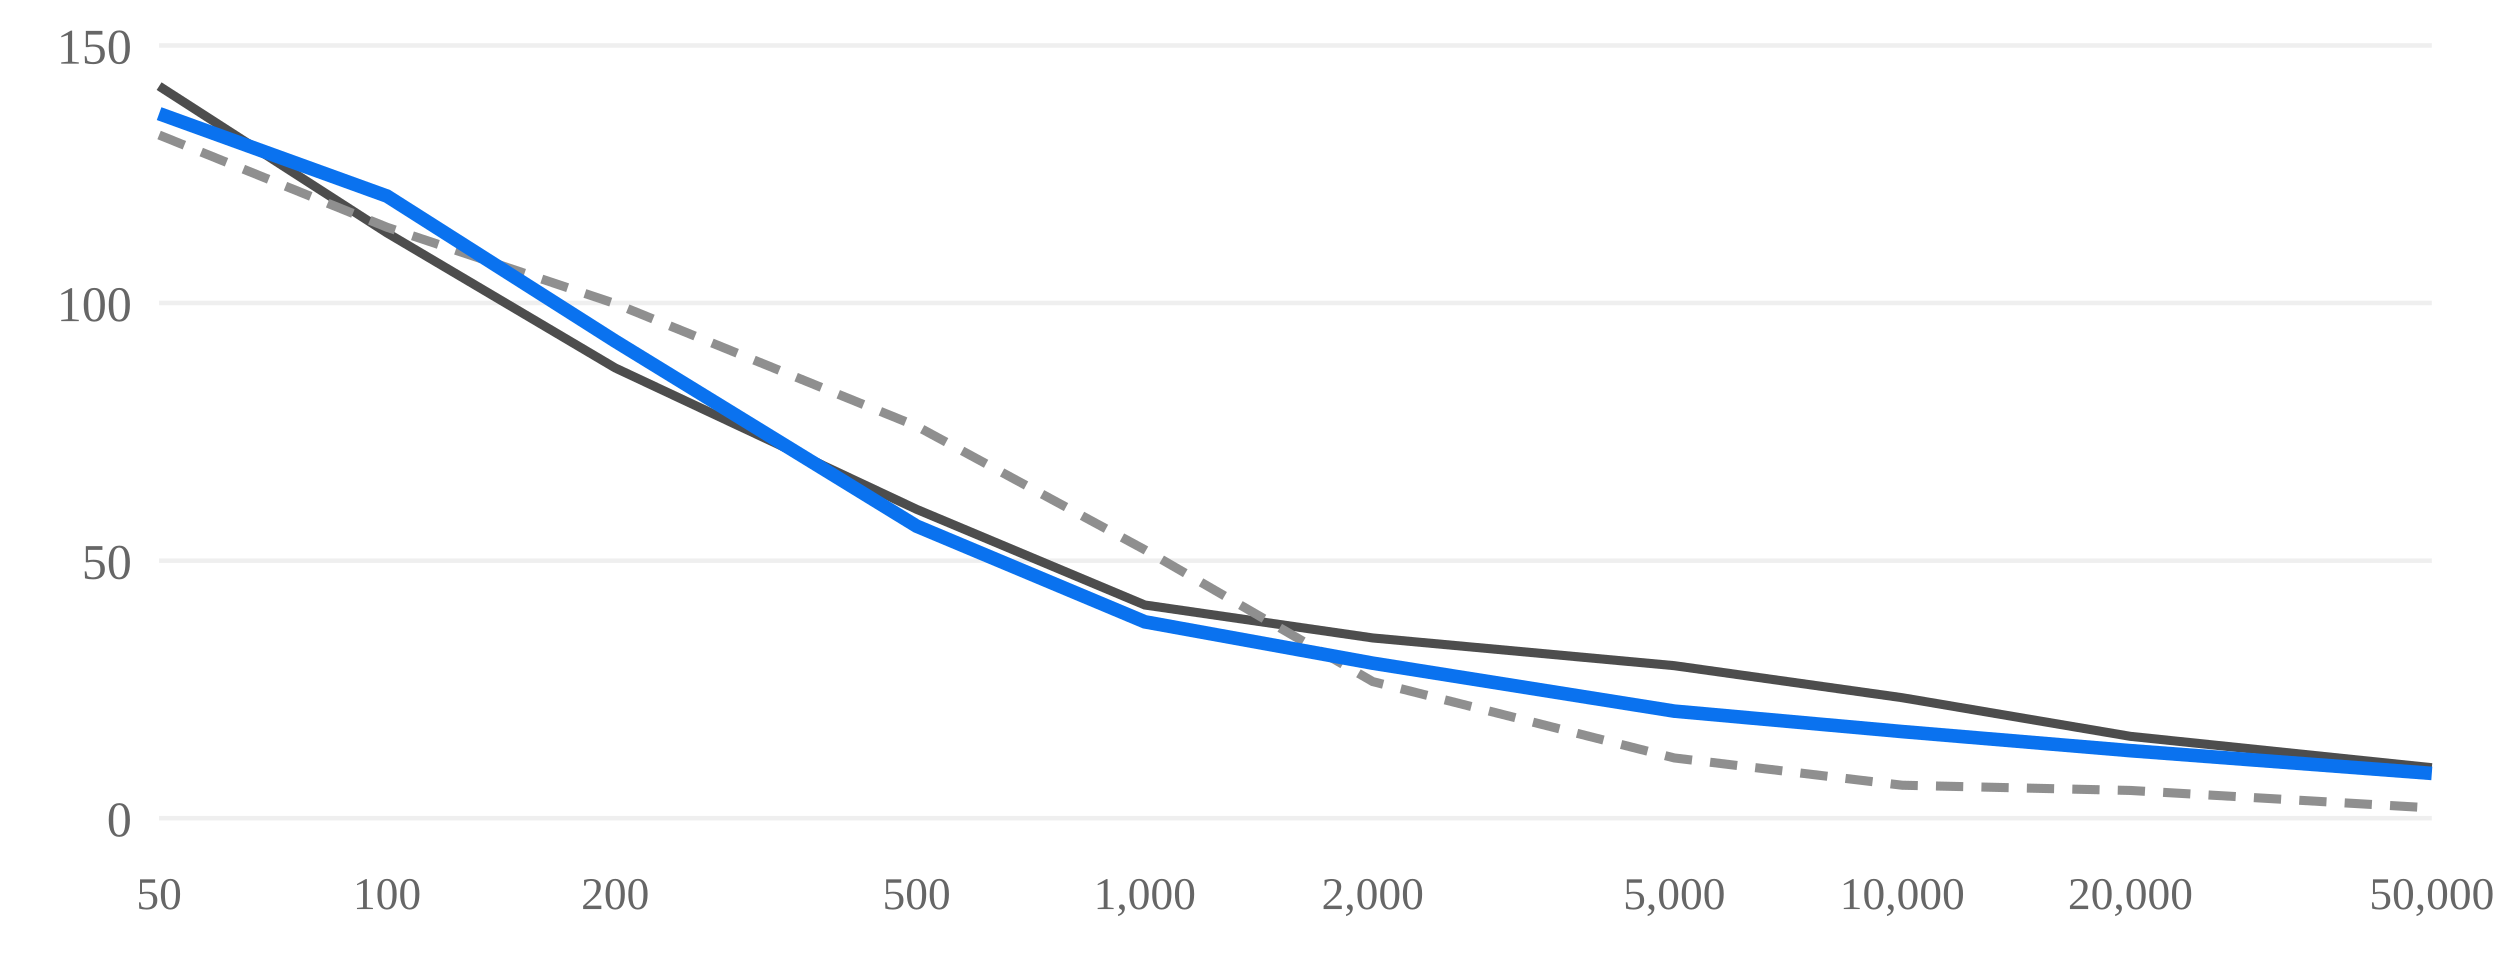
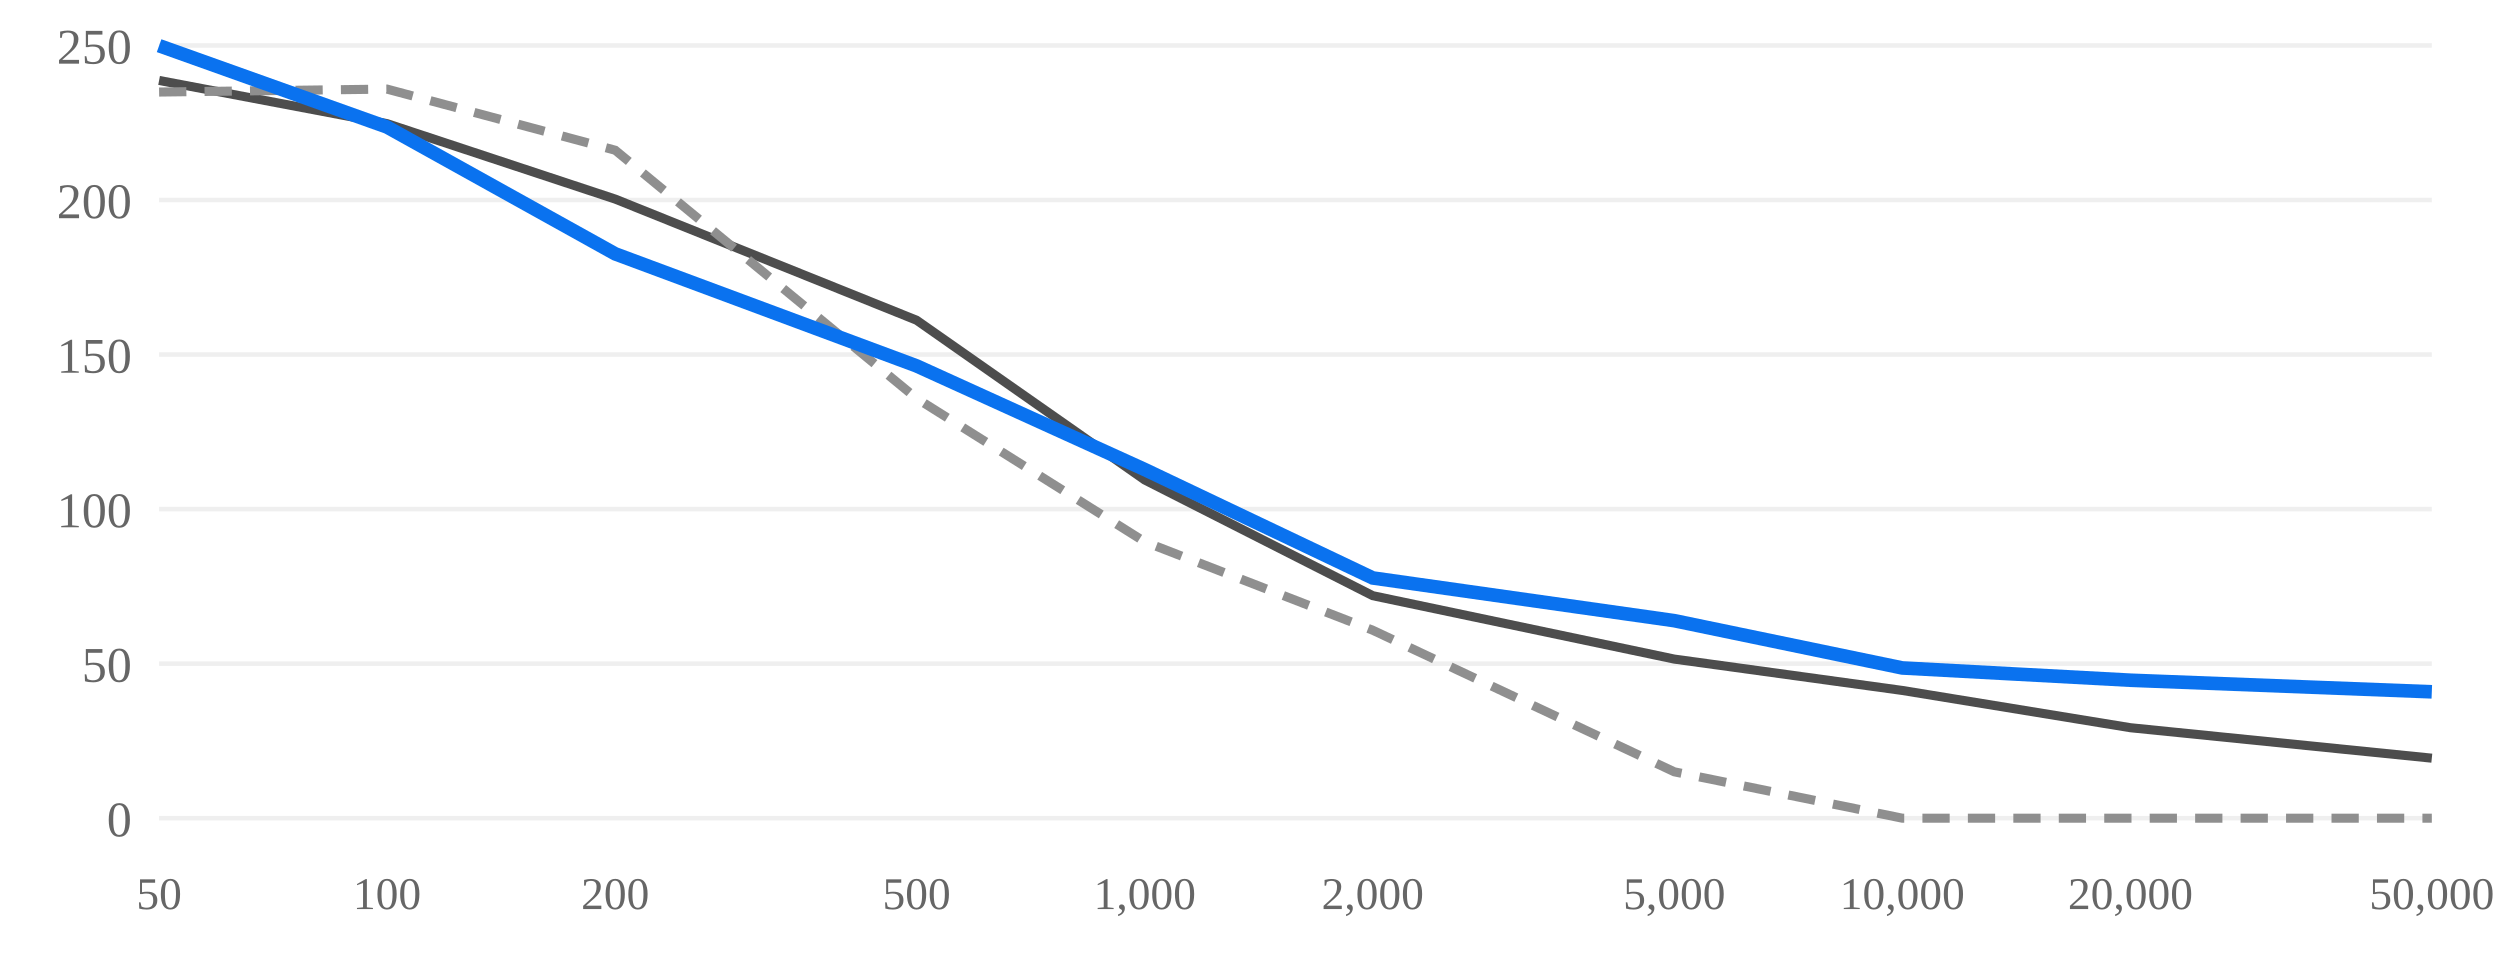
<svg xmlns="http://www.w3.org/2000/svg" viewBox="0 0 1100 420" role="img" aria-label="Lab ไม่จำเป็นเฉลี่ยของ HC SA GA ตามงบ 50 ถึง 50,000 evaluations แกนนอนแบบ log">
  <line x1="70" y1="360.0" x2="1070" y2="360.0" stroke="#efefef" stroke-width="2" />
  <text x="58" y="368.0" text-anchor="end" font-size="22" fill="#666">0</text>
-   <line x1="70" y1="246.7" x2="1070" y2="246.7" stroke="#efefef" stroke-width="2" />
-   <text x="58" y="254.7" text-anchor="end" font-size="22" fill="#666">50</text>
-   <line x1="70" y1="133.3" x2="1070" y2="133.3" stroke="#efefef" stroke-width="2" />
-   <text x="58" y="141.3" text-anchor="end" font-size="22" fill="#666">100</text>
+   <line x1="70" y1="292.0" x2="1070" y2="292.0" stroke="#efefef" stroke-width="2" />
+   <text x="58" y="300.0" text-anchor="end" font-size="22" fill="#666">50</text>
+   <line x1="70" y1="224.0" x2="1070" y2="224.0" stroke="#efefef" stroke-width="2" />
+   <text x="58" y="232.0" text-anchor="end" font-size="22" fill="#666">100</text>
+   <line x1="70" y1="156.0" x2="1070" y2="156.0" stroke="#efefef" stroke-width="2" />
+   <text x="58" y="164.0" text-anchor="end" font-size="22" fill="#666">150</text>
+   <line x1="70" y1="88.0" x2="1070" y2="88.0" stroke="#efefef" stroke-width="2" />
+   <text x="58" y="96.0" text-anchor="end" font-size="22" fill="#666">200</text>
  <line x1="70" y1="20.0" x2="1070" y2="20.0" stroke="#efefef" stroke-width="2" />
-   <text x="58" y="28.0" text-anchor="end" font-size="22" fill="#666">150</text>
+   <text x="58" y="28.0" text-anchor="end" font-size="22" fill="#666">250</text>
  <text x="70.0" y="400" text-anchor="middle" font-size="20" fill="#666">50</text>
  <text x="170.3" y="400" text-anchor="middle" font-size="20" fill="#666">100</text>
  <text x="270.7" y="400" text-anchor="middle" font-size="20" fill="#666">200</text>
  <text x="403.3" y="400" text-anchor="middle" font-size="20" fill="#666">500</text>
  <text x="503.7" y="400" text-anchor="middle" font-size="20" fill="#666">1,000</text>
  <text x="604.0" y="400" text-anchor="middle" font-size="20" fill="#666">2,000</text>
  <text x="736.7" y="400" text-anchor="middle" font-size="20" fill="#666">5,000</text>
  <text x="837.0" y="400" text-anchor="middle" font-size="20" fill="#666">10,000</text>
  <text x="937.4" y="400" text-anchor="middle" font-size="20" fill="#666">20,000</text>
  <text x="1070.0" y="400" text-anchor="middle" font-size="20" fill="#666">50,000</text>
-   <polyline points="70.0,37.9 170.3,102.5 270.7,161.9 403.3,224.1 503.7,266.2 604.0,280.7 736.7,292.9 837.0,307.0 937.4,324.0 1070.0,337.8" fill="none" stroke="#4d4d4d" stroke-width="4" />
-   <polyline points="70.0,59.4 170.3,100.0 270.7,133.6 403.3,187.5 503.7,241.9 604.0,299.9 736.7,333.5 837.0,345.5 937.4,347.8 1070.0,355.5" fill="none" stroke="#8f8f8f" stroke-width="4" stroke-dasharray="12 8" />
-   <polyline points="70.0,50.0 170.3,86.3 270.7,150.1 403.3,231.5 503.7,273.6 604.0,291.8 736.7,312.9 837.0,321.9 937.4,330.3 1070.0,340.3" fill="none" stroke="#0a72ef" stroke-width="6" />
+   <polyline points="70.0,35.4 170.3,54.4 270.7,87.6 403.3,140.9 503.7,211.2 604.0,262.1 736.7,290.0 837.0,303.8 937.4,320.2 1070.0,333.6" fill="none" stroke="#4d4d4d" stroke-width="4" />
+   <polyline points="70.0,40.5 170.3,39.2 270.7,66.1 403.3,175.3 503.7,238.4 604.0,277.3 736.7,339.6 837.0,360.0 937.4,360.0 1070.0,360.0" fill="none" stroke="#8f8f8f" stroke-width="4" stroke-dasharray="12 8" />
+   <polyline points="70.0,20.1 170.3,55.9 270.7,111.7 403.3,161.0 503.7,206.6 604.0,254.3 736.7,273.1 837.0,293.9 937.4,299.3 1070.0,304.4" fill="none" stroke="#0a72ef" stroke-width="6" />
</svg>
